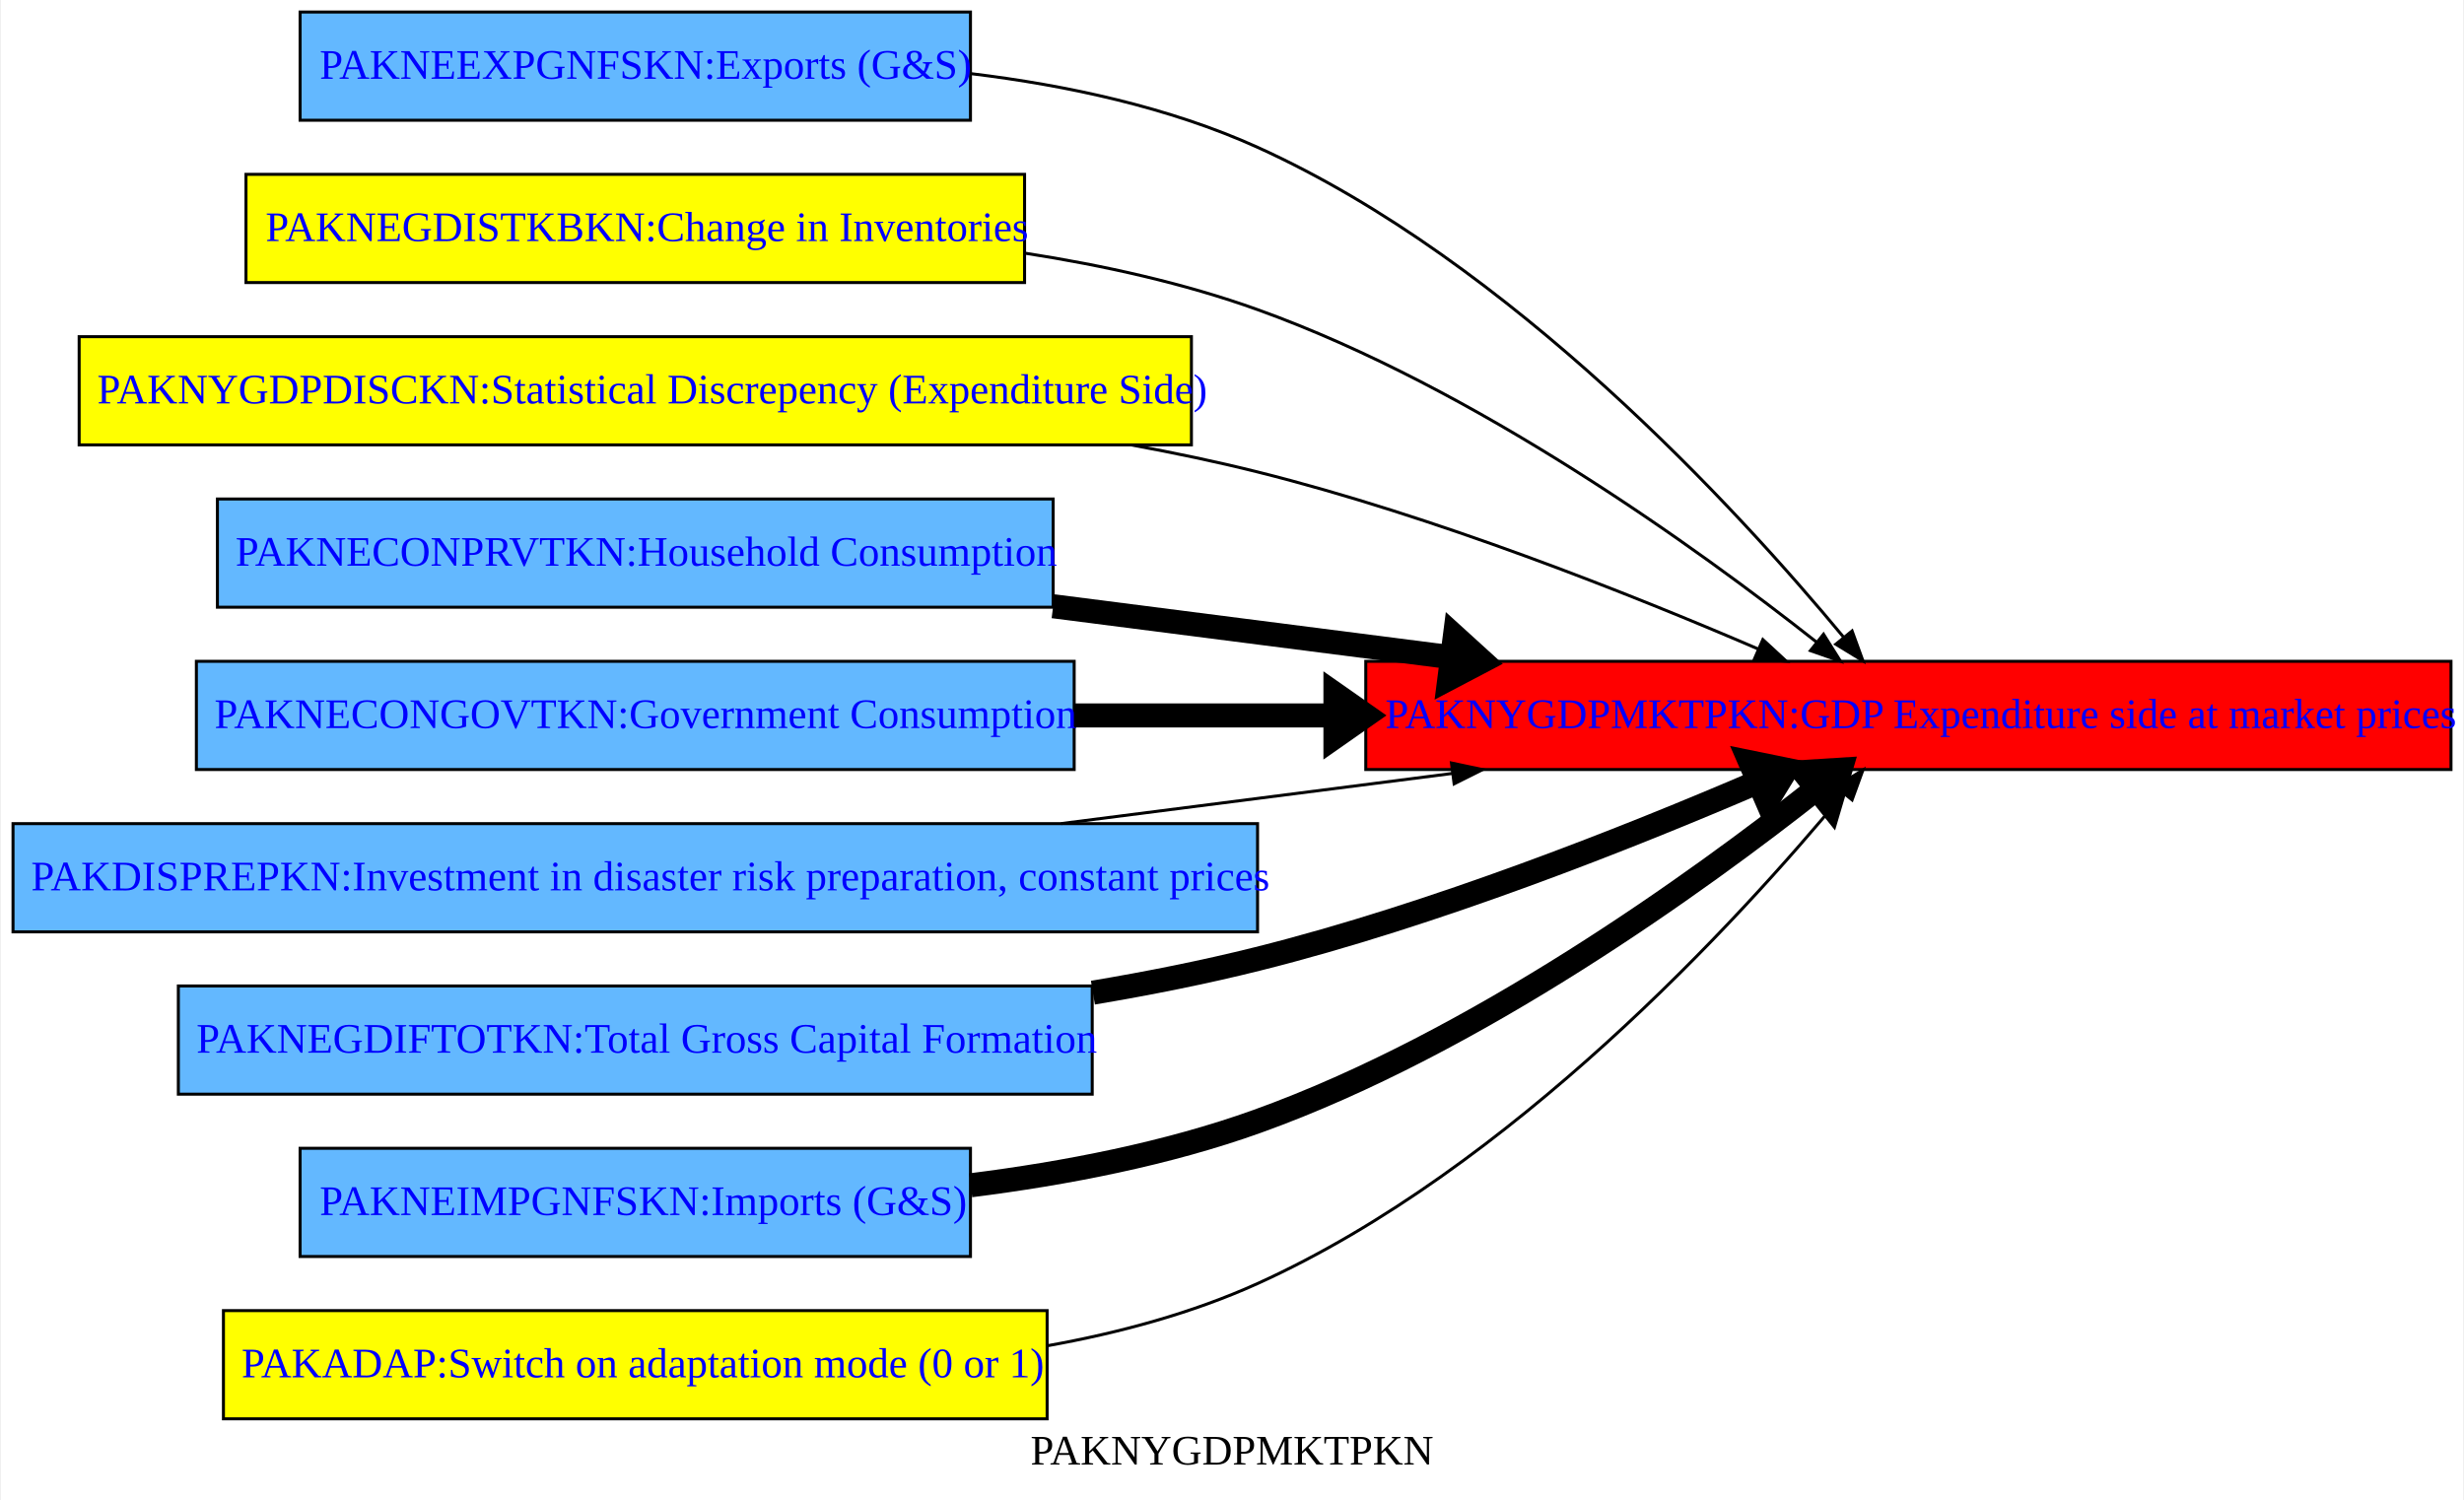
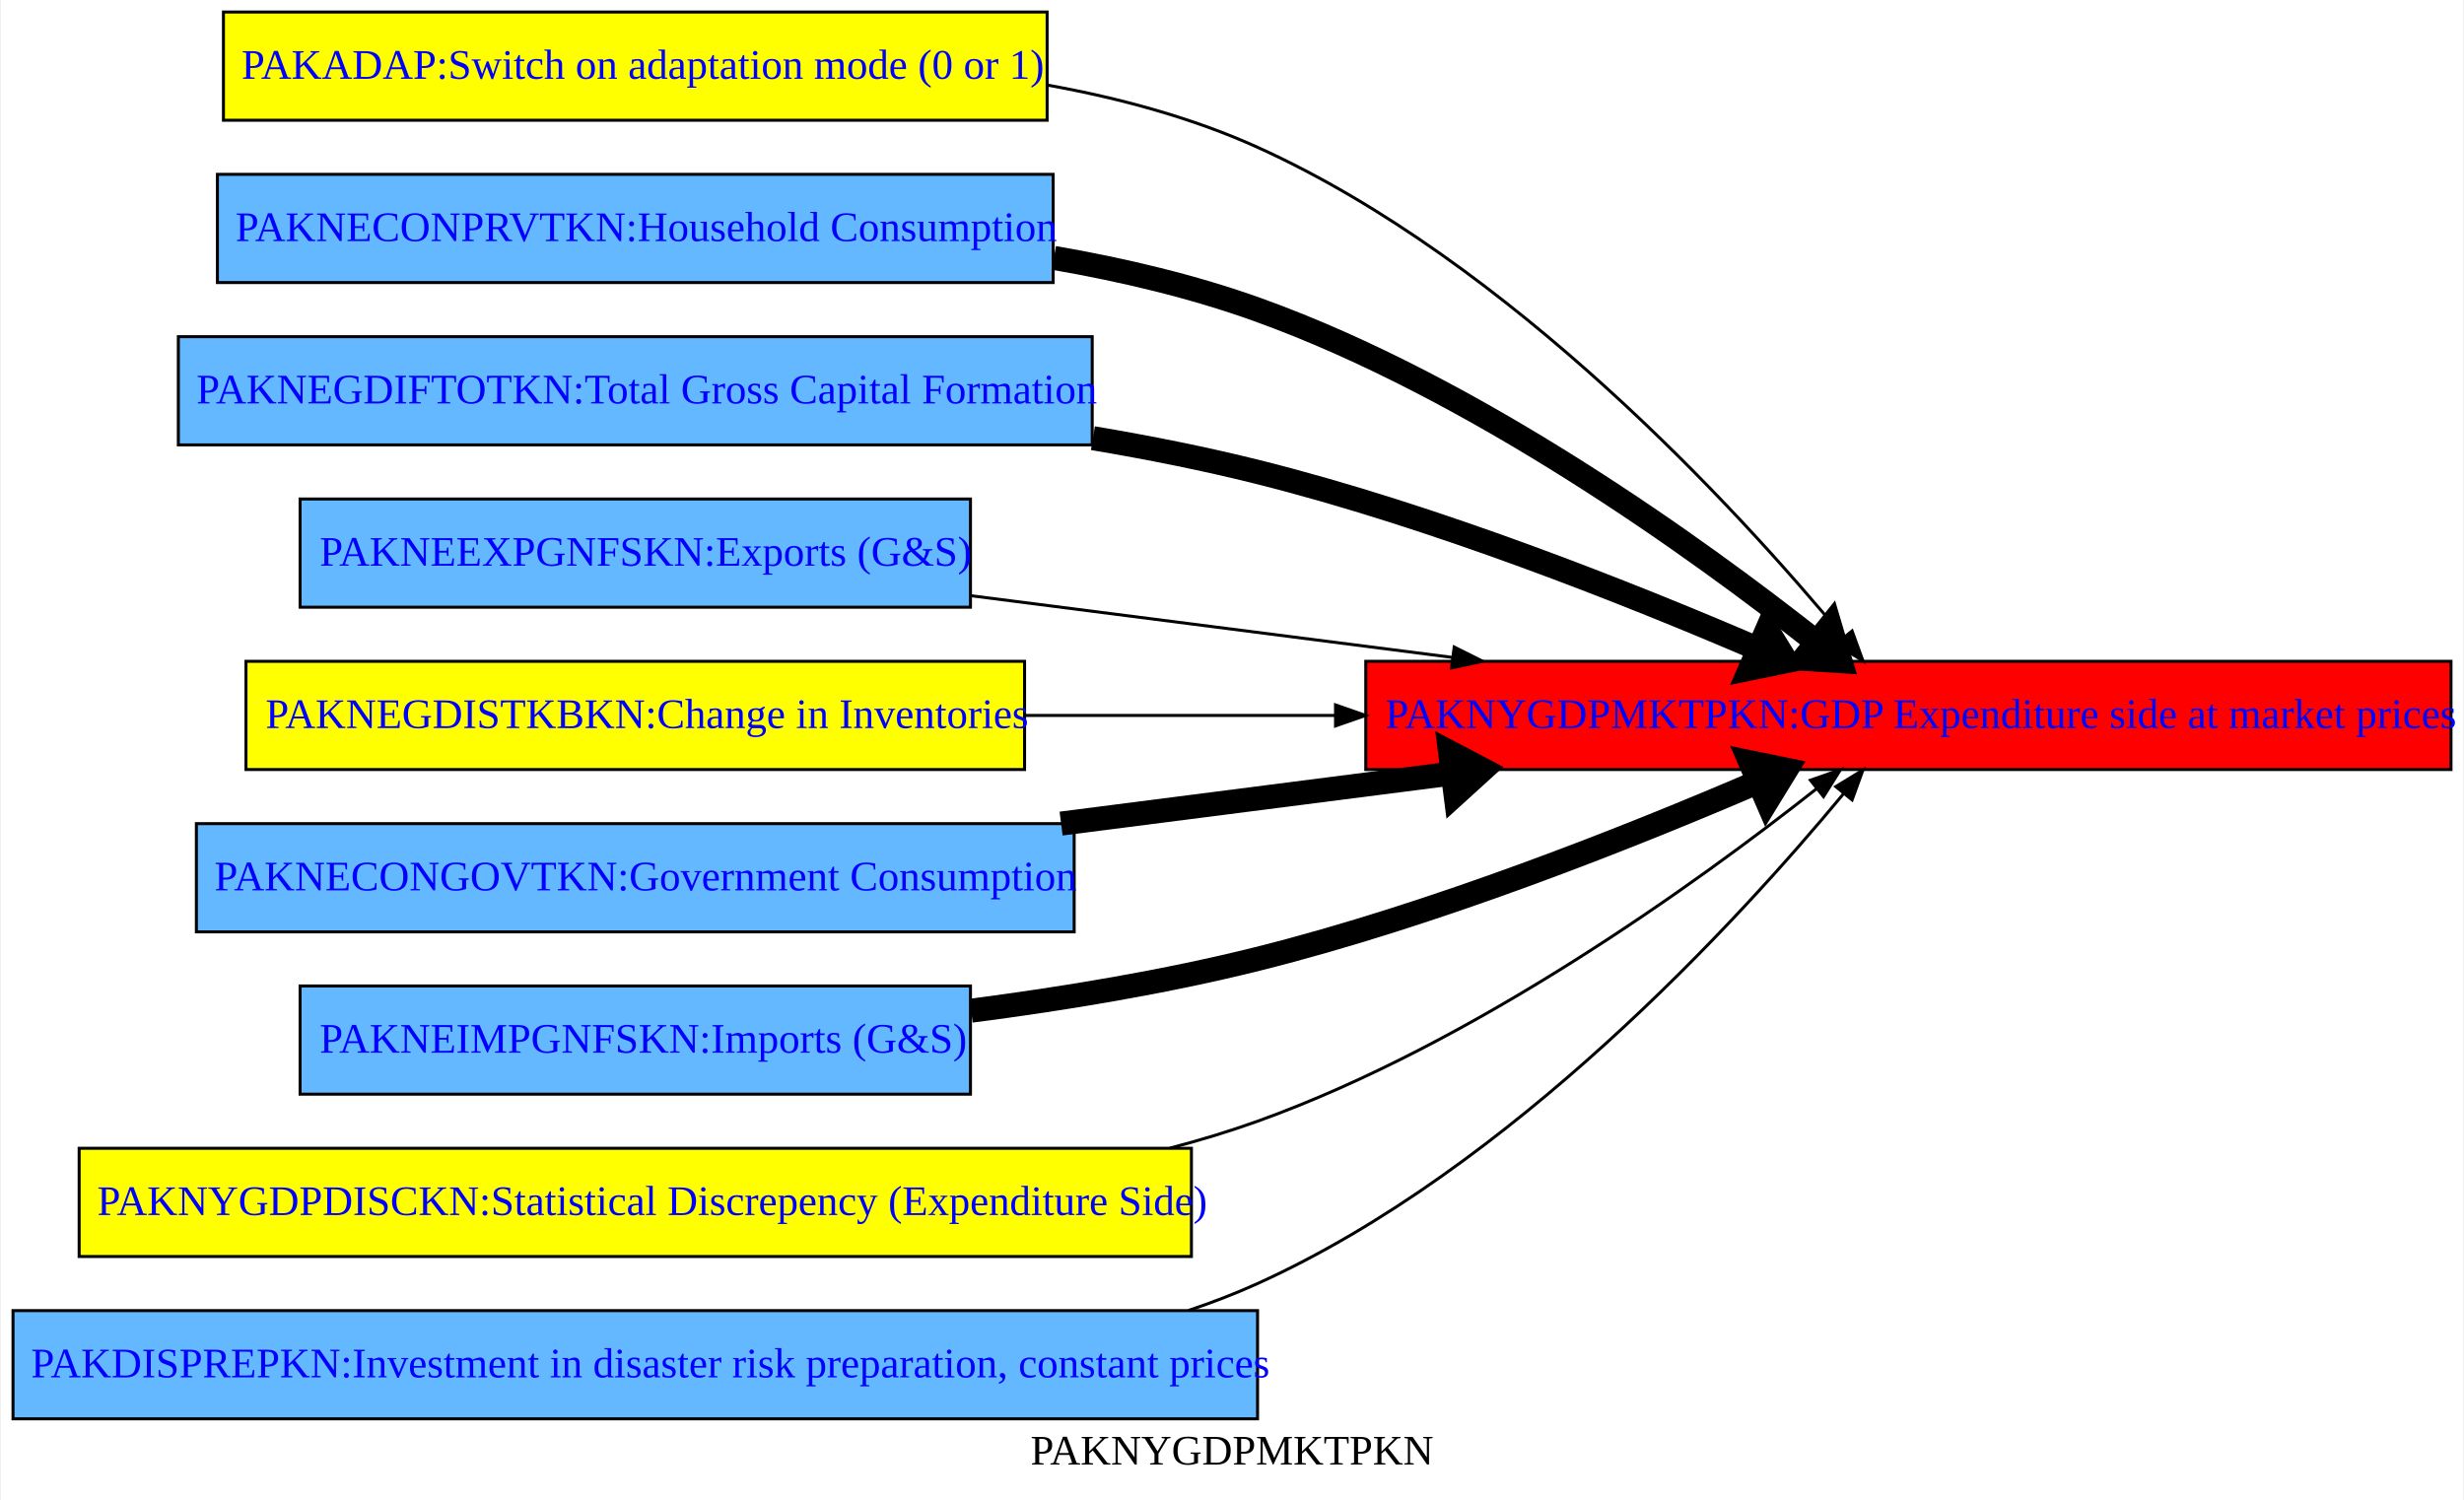
<svg xmlns="http://www.w3.org/2000/svg" xmlns:xlink="http://www.w3.org/1999/xlink" width="432pt" height="263pt" viewBox="0.00 0.00 432.00 263.21">
  <g id="graph0" class="graph" transform="scale(0.527473 0.527473) rotate(0) translate(4 495)">
    <polygon fill="white" stroke="transparent" points="-4,4 -4,-495 815,-495 815,4 -4,4" />
    <text text-anchor="middle" x="405.5" y="-7.8" font-family="Times New Roman,serif" font-size="14.00">PAKNYGDPMKTPKN</text>
    <g id="node1" class="node">
      <g id="a_node1">
-         <a xlink:title="Exports (G&amp;S) FRML &lt;Z,EXO&gt; PAKNEEXPGNFSKN = (PAKNEEXPGNFSKN(-1)*EXP(-PAKNEEXPGNFSKN_A+ (-0.35*(LOG(PAKNEEXPGNFSKN(-1))-LOG(PAKXMKT(-1))-0.6*LOG(PAKNEEXPGNFSXN(-1)/(PAKNYGDPFCSTXN(-1))))+1*((LOG(PAKXMKT))-(LOG(PAKXMKT(-1))))+0.3*((LOG(PAKNEEXPGNFSXN/(PAKNYGDPFCSTXN)))-(LOG(PAKNEEXPGNFSXN(-1)/(PAKNYGDPFCSTXN(-1)))))+4.38465374402991-0.237469889780178*DURING_1999-0.230689812873392*DURING_1998+0.320967524344658*DURING_1991+0.250252413901575*DURING_1986) )) * (1-PAKNEEXPGNFSKN_D)+ PAKNEEXPGNFSKN_X*PAKNEEXPGNFSKN_D  $">
-           <polygon fill="#63b8ff" stroke="black" points="318.5,-491 95.5,-491 95.5,-455 318.5,-455 318.5,-491" />
-           <text text-anchor="start" x="102" y="-468.8" font-family="Times New Roman,serif" font-size="14.00" fill="blue">PAKNEEXPGNFSKN:Exports (G&amp;S)</text>
+         <a xlink:title="Switch on adaptation mode (0 or 1) Exogen">
+           <polygon fill="yellow" stroke="black" points="344,-491 70,-491 70,-455 344,-455 344,-491" />
+           <text text-anchor="start" x="76" y="-468.8" font-family="Times New Roman,serif" font-size="14.00" fill="blue">PAKADAP:Switch on adaptation mode (0 or 1)</text>
        </a>
      </g>
    </g>
-     <g id="node10" class="node">
-       <g id="a_node10">
+     <g id="node3" class="node">
+       <g id="a_node3">
        <a xlink:title="GDP Expenditure side at market prices FRML  &lt;&gt; PAKNYGDPMKTPKN = PAKNECONPRVTKN+PAKNECONGOVTKN+PAKNEGDIFTOTKN+PAKNEGDISTKBKN+PAKNEEXPGNFSKN-PAKNEIMPGNFSKN+PAKNYGDPDISCKN+PAKADAP*PAKDISPREPKN $">
          <polygon fill="red" stroke="black" points="811,-275 450,-275 450,-239 811,-239 811,-275" />
          <text text-anchor="start" x="456.5" y="-252.8" font-family="Times New Roman,serif" font-size="14.00" fill="blue">PAKNYGDPMKTPKN:GDP Expenditure side at market prices</text>
        </a>
      </g>
    </g>
-     <g id="edge8" class="edge">
-       <g id="a_edge8">
-         <a xlink:href="bogus" xlink:title=" PAKNEEXPGNFSKN -&gt; PAKNYGDPMKTPKN Min. att. -10%  max: 0%">
-           <path fill="none" stroke="black" d="M318.75,-470.49C350.57,-466.62 384.59,-459.32 414,-446 498.36,-407.8 573.95,-325.27 608.94,-283.04" />
+     <g id="edge4" class="edge">
+       <g id="a_edge4">
+         <a xlink:href="bogus" xlink:title=" PAKADAP -&gt; PAKNYGDPMKTPKN Min. att. -0%  max: 0%">
+           <path fill="none" stroke="black" d="M344.15,-466.68C368.12,-462.37 392.31,-455.82 414,-446 498.36,-407.8 573.95,-325.27 608.94,-283.04" />
          <polygon fill="black" stroke="black" points="611.77,-285.11 615.39,-275.16 606.35,-280.68 611.77,-285.11" />
        </a>
      </g>
    </g>
    <g id="node2" class="node">
      <g id="a_node2">
-         <a xlink:title="Change in Inventories Exogen">
-           <polygon fill="yellow" stroke="black" points="336.5,-437 77.5,-437 77.5,-401 336.5,-401 336.5,-437" />
-           <text text-anchor="start" x="84" y="-414.8" font-family="Times New Roman,serif" font-size="14.00" fill="blue">PAKNEGDISTKBKN:Change in Inventories</text>
-         </a>
-       </g>
-     </g>
-     <g id="edge7" class="edge">
-       <g id="a_edge7">
-         <a xlink:href="bogus" xlink:title=" PAKNEGDISTKBKN -&gt; PAKNYGDPMKTPKN Min. att. -0%  max: 0%">
-           <path fill="none" stroke="black" d="M336.68,-410.77C362.76,-406.72 389.64,-400.75 414,-392 486.53,-365.93 560.36,-312.64 599.98,-281.37" />
-           <polygon fill="black" stroke="black" points="602.27,-284.02 607.91,-275.05 597.91,-278.55 602.27,-284.02" />
-         </a>
-       </g>
-     </g>
-     <g id="node3" class="node">
-       <g id="a_node3">
-         <a xlink:title="Statistical Discrepency (Expenditure Side) Exogen">
-           <polygon fill="yellow" stroke="black" points="392,-383 22,-383 22,-347 392,-347 392,-383" />
-           <text text-anchor="start" x="28" y="-360.8" font-family="Times New Roman,serif" font-size="14.00" fill="blue">PAKNYGDPDISCKN:Statistical Discrepency (Expenditure Side)</text>
-         </a>
-       </g>
-     </g>
-     <g id="edge5" class="edge">
-       <g id="a_edge5">
-         <a xlink:href="bogus" xlink:title=" PAKNYGDPDISCKN -&gt; PAKNYGDPMKTPKN Min. att. -0%  max: 0%">
-           <path fill="none" stroke="black" d="M371.97,-346.99C386.27,-344.37 400.44,-341.39 414,-338 472.76,-323.31 537.47,-297.63 580.49,-279.12" />
-           <polygon fill="black" stroke="black" points="582.09,-282.24 589.87,-275.05 579.3,-275.82 582.09,-282.24" />
-         </a>
-       </g>
-     </g>
-     <g id="node4" class="node">
-       <g id="a_node4">
        <a xlink:title="Household Consumption FRML &lt;Z,EXO&gt; PAKNECONPRVTKN = (PAKNECONPRVTKN(-1)*EXP(-PAKNECONPRVTKN_A+ (-0.2*(LOG(PAKNECONPRVTKN(-1))-LOG((PAKNYYWBTOTLCN(-1)*(1-PAKGGREVDRCTXN(-1)/100))/PAKNECONPRVTXN(-1)))+1*((LOG((PAKNYYWBTOTLCN*(1-PAKGGREVDRCTXN/100))/PAKNECONPRVTXN))-(LOG((PAKNYYWBTOTLCN(-1)*(1-PAKGGREVDRCTXN(-1)/100))/PAKNECONPRVTXN(-1))))+0.0303228629698929+0.0163839011059956*DURING_2010-0.3*(PAKFMLBLPOLYXN/100-((LOG(PAKNECONPRVTXN))-(LOG(PAKNECONPRVTXN(-1)))))) )) * (1-PAKNECONPRVTKN_D)+ PAKNECONPRVTKN_X*PAKNECONPRVTKN_D  $">
-           <polygon fill="#63b8ff" stroke="black" points="346,-329 68,-329 68,-293 346,-293 346,-329" />
-           <text text-anchor="start" x="74" y="-306.8" font-family="Times New Roman,serif" font-size="14.00" fill="blue">PAKNECONPRVTKN:Household Consumption</text>
+           <polygon fill="#63b8ff" stroke="black" points="346,-437 68,-437 68,-401 346,-401 346,-437" />
+           <text text-anchor="start" x="74" y="-414.8" font-family="Times New Roman,serif" font-size="14.00" fill="blue">PAKNECONPRVTKN:Household Consumption</text>
        </a>
      </g>
    </g>
    <g id="edge6" class="edge">
      <g id="a_edge6">
        <a xlink:href="bogus" xlink:title=" PAKNECONPRVTKN -&gt; PAKNYGDPMKTPKN Min. att. -1557%  max: 290%">
-           <path fill="none" stroke="black" stroke-width="8" d="M346.01,-293.32C388.45,-287.88 435.36,-281.87 478.61,-276.33" />
-           <polygon fill="black" stroke="black" stroke-width="8" points="479.62,-283.26 488.65,-275.05 477.84,-269.37 479.62,-283.26" />
+           <path fill="none" stroke="black" stroke-width="8" d="M346.25,-409.2C369.28,-405.22 392.61,-399.68 414,-392 486.53,-365.93 560.36,-312.64 599.98,-281.37" />
+           <polygon fill="black" stroke="black" stroke-width="8" points="604.45,-286.76 607.91,-275.05 595.72,-275.81 604.45,-286.76" />
+         </a>
+       </g>
+     </g>
+     <g id="node4" class="node">
+       <g id="a_node4">
+         <a xlink:title="Total Gross Capital Formation FRML  &lt;&gt; PAKNEGDIFTOTKN = PAKNEGDIFGOVKN+PAKNEGDIFPRVKN $">
+           <polygon fill="#63b8ff" stroke="black" points="359,-383 55,-383 55,-347 359,-347 359,-383" />
+           <text text-anchor="start" x="61" y="-360.8" font-family="Times New Roman,serif" font-size="14.00" fill="blue">PAKNEGDIFTOTKN:Total Gross Capital Formation</text>
+         </a>
+       </g>
+     </g>
+     <g id="edge2" class="edge">
+       <g id="a_edge2">
+         <a xlink:href="bogus" xlink:title=" PAKNEGDIFTOTKN -&gt; PAKNYGDPMKTPKN Min. att. -36%  max: 366%">
+           <path fill="none" stroke="black" stroke-width="8" d="M359.23,-349.23C377.8,-346.11 396.42,-342.4 414,-338 472.76,-323.31 537.47,-297.63 580.49,-279.12" />
+           <polygon fill="black" stroke="black" stroke-width="8" points="583.48,-285.45 589.87,-275.05 577.91,-272.61 583.48,-285.45" />
        </a>
      </g>
    </g>
    <g id="node5" class="node">
      <g id="a_node5">
-         <a xlink:title="Government Consumption FRML  &lt;&gt; PAKNECONGOVTKN = PAKNECONGOVTCN/PAKNECONGOVTXN $">
-           <polygon fill="#63b8ff" stroke="black" points="353,-275 61,-275 61,-239 353,-239 353,-275" />
-           <text text-anchor="start" x="67" y="-252.8" font-family="Times New Roman,serif" font-size="14.00" fill="blue">PAKNECONGOVTKN:Government Consumption</text>
+         <a xlink:title="Exports (G&amp;S) FRML &lt;Z,EXO&gt; PAKNEEXPGNFSKN = (PAKNEEXPGNFSKN(-1)*EXP(-PAKNEEXPGNFSKN_A+ (-0.35*(LOG(PAKNEEXPGNFSKN(-1))-LOG(PAKXMKT(-1))-0.6*LOG(PAKNEEXPGNFSXN(-1)/(PAKNYGDPFCSTXN(-1))))+1*((LOG(PAKXMKT))-(LOG(PAKXMKT(-1))))+0.3*((LOG(PAKNEEXPGNFSXN/(PAKNYGDPFCSTXN)))-(LOG(PAKNEEXPGNFSXN(-1)/(PAKNYGDPFCSTXN(-1)))))+4.38465374402991-0.237469889780178*DURING_1999-0.230689812873392*DURING_1998+0.320967524344658*DURING_1991+0.250252413901575*DURING_1986) )) * (1-PAKNEEXPGNFSKN_D)+ PAKNEEXPGNFSKN_X*PAKNEEXPGNFSKN_D  $">
+           <polygon fill="#63b8ff" stroke="black" points="318.5,-329 95.5,-329 95.5,-293 318.5,-293 318.5,-329" />
+           <text text-anchor="start" x="102" y="-306.8" font-family="Times New Roman,serif" font-size="14.00" fill="blue">PAKNEEXPGNFSKN:Exports (G&amp;S)</text>
+         </a>
+       </g>
+     </g>
+     <g id="edge9" class="edge">
+       <g id="a_edge9">
+         <a xlink:href="bogus" xlink:title=" PAKNEEXPGNFSKN -&gt; PAKNYGDPMKTPKN Min. att. -10%  max: 0%">
+           <path fill="none" stroke="black" d="M318.74,-296.81C367.67,-290.54 425.95,-283.08 478.75,-276.31" />
+           <polygon fill="black" stroke="black" points="479.41,-279.76 488.89,-275.01 478.52,-272.81 479.41,-279.76" />
+         </a>
+       </g>
+     </g>
+     <g id="node6" class="node">
+       <g id="a_node6">
+         <a xlink:title="Change in Inventories Exogen">
+           <polygon fill="yellow" stroke="black" points="336.5,-275 77.5,-275 77.5,-239 336.5,-239 336.5,-275" />
+           <text text-anchor="start" x="84" y="-252.8" font-family="Times New Roman,serif" font-size="14.00" fill="blue">PAKNEGDISTKBKN:Change in Inventories</text>
        </a>
      </g>
    </g>
    <g id="edge3" class="edge">
      <g id="a_edge3">
-         <a xlink:href="bogus" xlink:title=" PAKNECONGOVTKN -&gt; PAKNYGDPMKTPKN Min. att. -108%  max: 835%">
-           <path fill="none" stroke="black" stroke-width="8" d="M353.06,-257C380.96,-257 410.57,-257 439.65,-257" />
-           <polygon fill="black" stroke="black" stroke-width="8" points="439.91,-264 449.91,-257 439.91,-250 439.91,-264" />
-         </a>
-       </g>
-     </g>
-     <g id="node6" class="node">
-       <g id="a_node6">
-         <a xlink:title="Investment in disaster risk preparation, constant prices FRML  &lt;&gt; PAKDISPREPKN = PAKDISPREPCN/PAKNYGDPMKTPXN $">
-           <polygon fill="#63b8ff" stroke="black" points="414,-221 0,-221 0,-185 414,-185 414,-221" />
-           <text text-anchor="start" x="6" y="-198.8" font-family="Times New Roman,serif" font-size="14.00" fill="blue">PAKDISPREPKN:Investment in disaster risk preparation, constant prices</text>
-         </a>
-       </g>
-     </g>
-     <g id="edge2" class="edge">
-       <g id="a_edge2">
-         <a xlink:href="bogus" xlink:title=" PAKDISPREPKN -&gt; PAKNYGDPMKTPKN Min. att. -0%  max: 0%">
-           <path fill="none" stroke="black" d="M348.65,-221.02C390.42,-226.37 436.35,-232.25 478.74,-237.69" />
-           <polygon fill="black" stroke="black" points="478.5,-241.18 488.87,-238.98 479.39,-234.24 478.5,-241.18" />
+         <a xlink:href="bogus" xlink:title=" PAKNEGDISTKBKN -&gt; PAKNYGDPMKTPKN Min. att. -0%  max: 0%">
+           <path fill="none" stroke="black" d="M336.75,-257C369.26,-257 404.84,-257 439.66,-257" />
+           <polygon fill="black" stroke="black" points="439.94,-260.5 449.94,-257 439.94,-253.5 439.94,-260.5" />
        </a>
      </g>
    </g>
    <g id="node7" class="node">
      <g id="a_node7">
-         <a xlink:title="Total Gross Capital Formation FRML  &lt;&gt; PAKNEGDIFTOTKN = PAKNEGDIFGOVKN+PAKNEGDIFPRVKN $">
-           <polygon fill="#63b8ff" stroke="black" points="359,-167 55,-167 55,-131 359,-131 359,-167" />
-           <text text-anchor="start" x="61" y="-144.8" font-family="Times New Roman,serif" font-size="14.00" fill="blue">PAKNEGDIFTOTKN:Total Gross Capital Formation</text>
+         <a xlink:title="Government Consumption FRML  &lt;&gt; PAKNECONGOVTKN = PAKNECONGOVTCN/PAKNECONGOVTXN $">
+           <polygon fill="#63b8ff" stroke="black" points="353,-221 61,-221 61,-185 353,-185 353,-221" />
+           <text text-anchor="start" x="67" y="-198.8" font-family="Times New Roman,serif" font-size="14.00" fill="blue">PAKNECONGOVTKN:Government Consumption</text>
        </a>
      </g>
    </g>
-     <g id="edge4" class="edge">
-       <g id="a_edge4">
-         <a xlink:href="bogus" xlink:title=" PAKNEGDIFTOTKN -&gt; PAKNYGDPMKTPKN Min. att. -36%  max: 366%">
-           <path fill="none" stroke="black" stroke-width="8" d="M359.23,-164.77C377.8,-167.89 396.42,-171.6 414,-176 472.76,-190.69 537.47,-216.37 580.49,-234.88" />
-           <polygon fill="black" stroke="black" stroke-width="8" points="577.91,-241.39 589.87,-238.95 583.48,-228.55 577.91,-241.39" />
+     <g id="edge1" class="edge">
+       <g id="a_edge1">
+         <a xlink:href="bogus" xlink:title=" PAKNECONGOVTKN -&gt; PAKNYGDPMKTPKN Min. att. -108%  max: 835%">
+           <path fill="none" stroke="black" stroke-width="8" d="M348.65,-221.02C390.42,-226.37 436.35,-232.25 478.74,-237.69" />
+           <polygon fill="black" stroke="black" stroke-width="8" points="478.06,-244.66 488.87,-238.98 479.84,-230.77 478.06,-244.66" />
        </a>
      </g>
    </g>
    <g id="node8" class="node">
      <g id="a_node8">
        <a xlink:title="Imports (G&amp;S) FRML &lt;Z,EXO&gt; PAKNEIMPGNFSKN = (PAKNEIMPGNFSKN(-1)*EXP(-PAKNEIMPGNFSKN_A+ (-0.324143718656754*(LOG(PAKNEIMPGNFSKN(-1))-LOG(PAKNEGDETTOTKN(-1))+0.8*LOG(PAKNEIMPGNFSXN(-1)/PAKNYGDPFCSTXN(-1)))-0.583459272245018+1*((LOG(PAKNEGDETTOTKN))-(LOG(PAKNEGDETTOTKN(-1))))-0.0921874580409631*((LOG(PAKNEIMPGNFSXN/PAKNYGDPFCSTXN))-(LOG(PAKNEIMPGNFSXN(-1)/PAKNYGDPFCSTXN(-1))))-0.0361746331863615*DURING_2012) )) * (1-PAKNEIMPGNFSKN_D)+ PAKNEIMPGNFSKN_X*PAKNEIMPGNFSKN_D  $">
-           <polygon fill="#63b8ff" stroke="black" points="318.5,-113 95.5,-113 95.5,-77 318.5,-77 318.5,-113" />
-           <text text-anchor="start" x="102" y="-90.8" font-family="Times New Roman,serif" font-size="14.00" fill="blue">PAKNEIMPGNFSKN:Imports (G&amp;S)</text>
+           <polygon fill="#63b8ff" stroke="black" points="318.5,-167 95.5,-167 95.5,-131 318.5,-131 318.5,-167" />
+           <text text-anchor="start" x="102" y="-144.8" font-family="Times New Roman,serif" font-size="14.00" fill="blue">PAKNEIMPGNFSKN:Imports (G&amp;S)</text>
        </a>
      </g>
    </g>
-     <g id="edge9" class="edge">
-       <g id="a_edge9">
+     <g id="edge8" class="edge">
+       <g id="a_edge8">
        <a xlink:href="bogus" xlink:title=" PAKNEIMPGNFSKN -&gt; PAKNYGDPMKTPKN Min. att. -46%  max: 456%">
-           <path fill="none" stroke="black" stroke-width="8" d="M318.58,-100.69C350.07,-104.65 383.96,-111.2 414,-122 486.53,-148.07 560.36,-201.36 599.98,-232.63" />
-           <polygon fill="black" stroke="black" stroke-width="8" points="595.72,-238.19 607.91,-238.95 604.45,-227.24 595.72,-238.19" />
+           <path fill="none" stroke="black" stroke-width="8" d="M318.73,-158.78C349.82,-162.8 383.47,-168.37 414,-176 472.76,-190.69 537.47,-216.37 580.49,-234.88" />
+           <polygon fill="black" stroke="black" stroke-width="8" points="577.91,-241.39 589.87,-238.95 583.48,-228.55 577.91,-241.39" />
        </a>
      </g>
    </g>
    <g id="node9" class="node">
      <g id="a_node9">
-         <a xlink:title="Switch on adaptation mode (0 or 1) Exogen">
-           <polygon fill="yellow" stroke="black" points="344,-59 70,-59 70,-23 344,-23 344,-59" />
-           <text text-anchor="start" x="76" y="-36.8" font-family="Times New Roman,serif" font-size="14.00" fill="blue">PAKADAP:Switch on adaptation mode (0 or 1)</text>
+         <a xlink:title="Statistical Discrepency (Expenditure Side) Exogen">
+           <polygon fill="yellow" stroke="black" points="392,-113 22,-113 22,-77 392,-77 392,-113" />
+           <text text-anchor="start" x="28" y="-90.8" font-family="Times New Roman,serif" font-size="14.00" fill="blue">PAKNYGDPDISCKN:Statistical Discrepency (Expenditure Side)</text>
        </a>
      </g>
    </g>
-     <g id="edge1" class="edge">
-       <g id="a_edge1">
-         <a xlink:href="bogus" xlink:title=" PAKADAP -&gt; PAKNYGDPMKTPKN Min. att. -0%  max: 0%">
-           <path fill="none" stroke="black" d="M344.15,-47.32C368.12,-51.63 392.31,-58.18 414,-68 498.36,-106.2 573.95,-188.73 608.94,-230.96" />
+     <g id="edge7" class="edge">
+       <g id="a_edge7">
+         <a xlink:href="bogus" xlink:title=" PAKNYGDPDISCKN -&gt; PAKNYGDPMKTPKN Min. att. -0%  max: 0%">
+           <path fill="none" stroke="black" d="M384.8,-113.04C394.78,-115.65 404.58,-118.62 414,-122 486.53,-148.07 560.36,-201.36 599.98,-232.63" />
+           <polygon fill="black" stroke="black" points="597.91,-235.45 607.91,-238.95 602.27,-229.98 597.91,-235.45" />
+         </a>
+       </g>
+     </g>
+     <g id="node10" class="node">
+       <g id="a_node10">
+         <a xlink:title="Investment in disaster risk preparation, constant prices FRML  &lt;&gt; PAKDISPREPKN = PAKDISPREPCN/PAKNYGDPMKTPXN $">
+           <polygon fill="#63b8ff" stroke="black" points="414,-59 0,-59 0,-23 414,-23 414,-59" />
+           <text text-anchor="start" x="6" y="-36.8" font-family="Times New Roman,serif" font-size="14.00" fill="blue">PAKDISPREPKN:Investment in disaster risk preparation, constant prices</text>
+         </a>
+       </g>
+     </g>
+     <g id="edge5" class="edge">
+       <g id="a_edge5">
+         <a xlink:href="bogus" xlink:title=" PAKDISPREPKN -&gt; PAKNYGDPMKTPKN Min. att. -0%  max: 0%">
+           <path fill="none" stroke="black" d="M391.05,-59.06C398.92,-61.69 406.61,-64.65 414,-68 498.36,-106.2 573.95,-188.73 608.94,-230.96" />
          <polygon fill="black" stroke="black" points="606.35,-233.32 615.39,-238.84 611.77,-228.89 606.35,-233.32" />
        </a>
      </g>
    </g>
  </g>
</svg>
